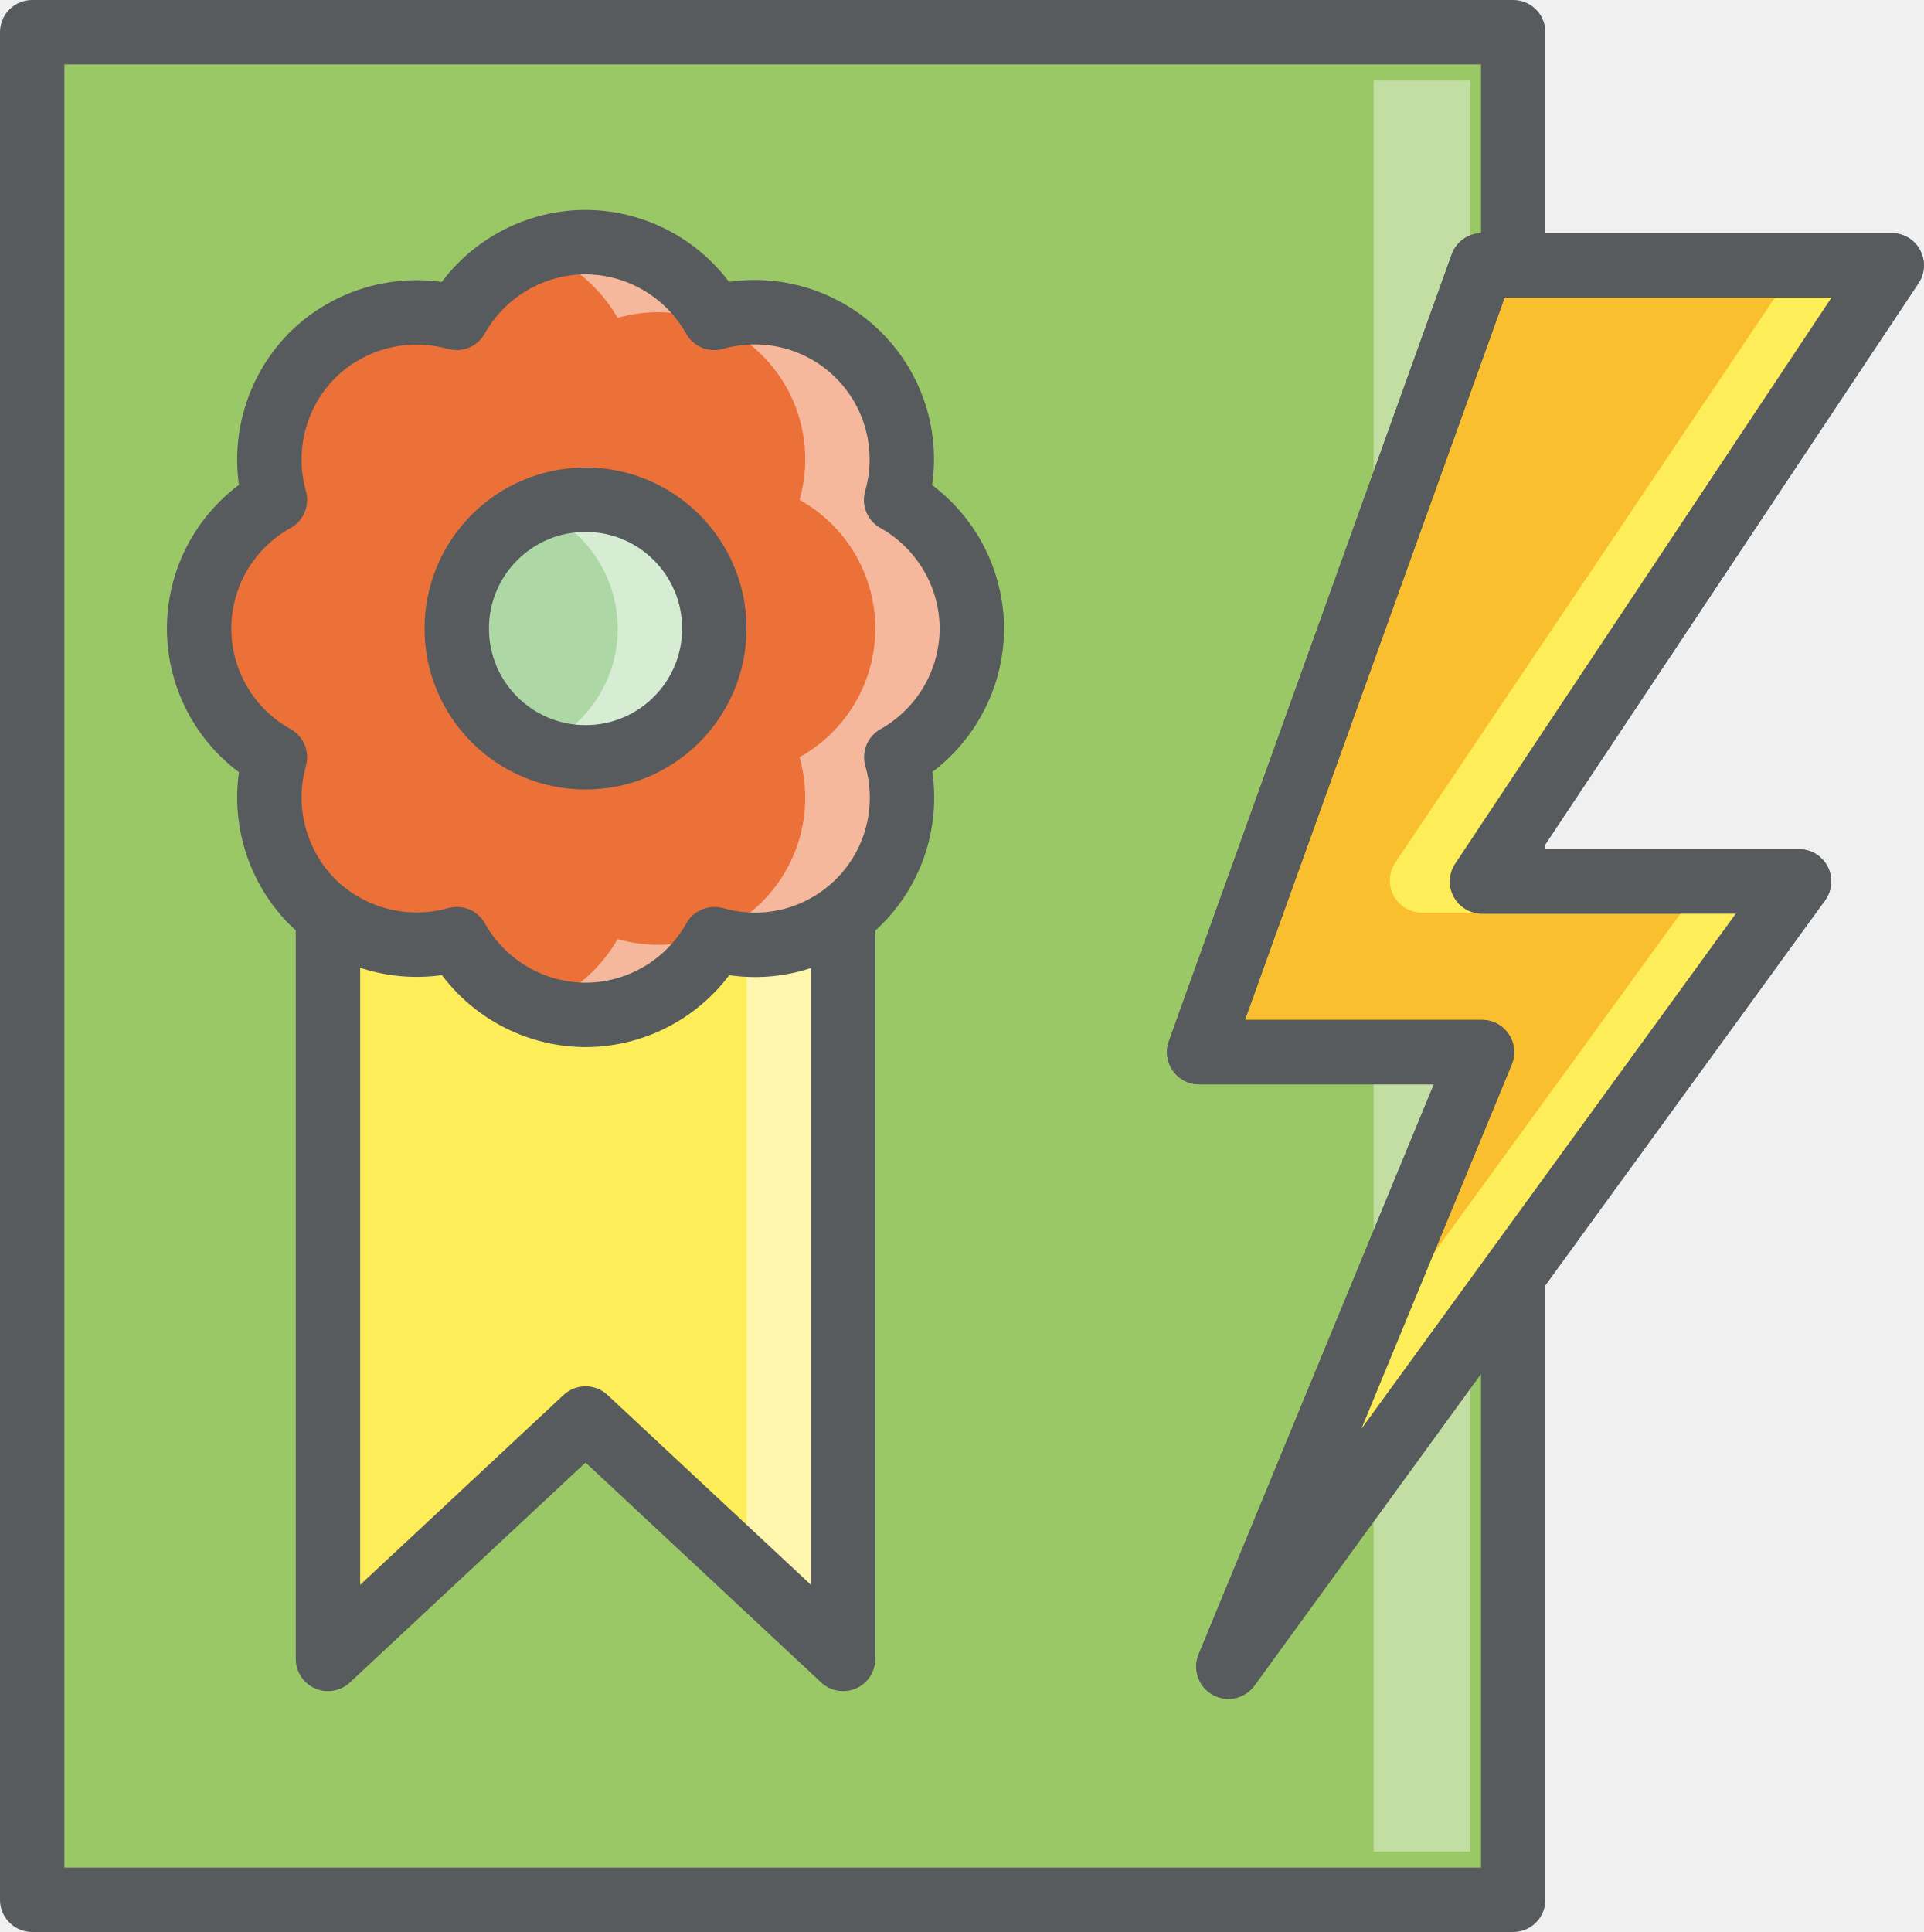
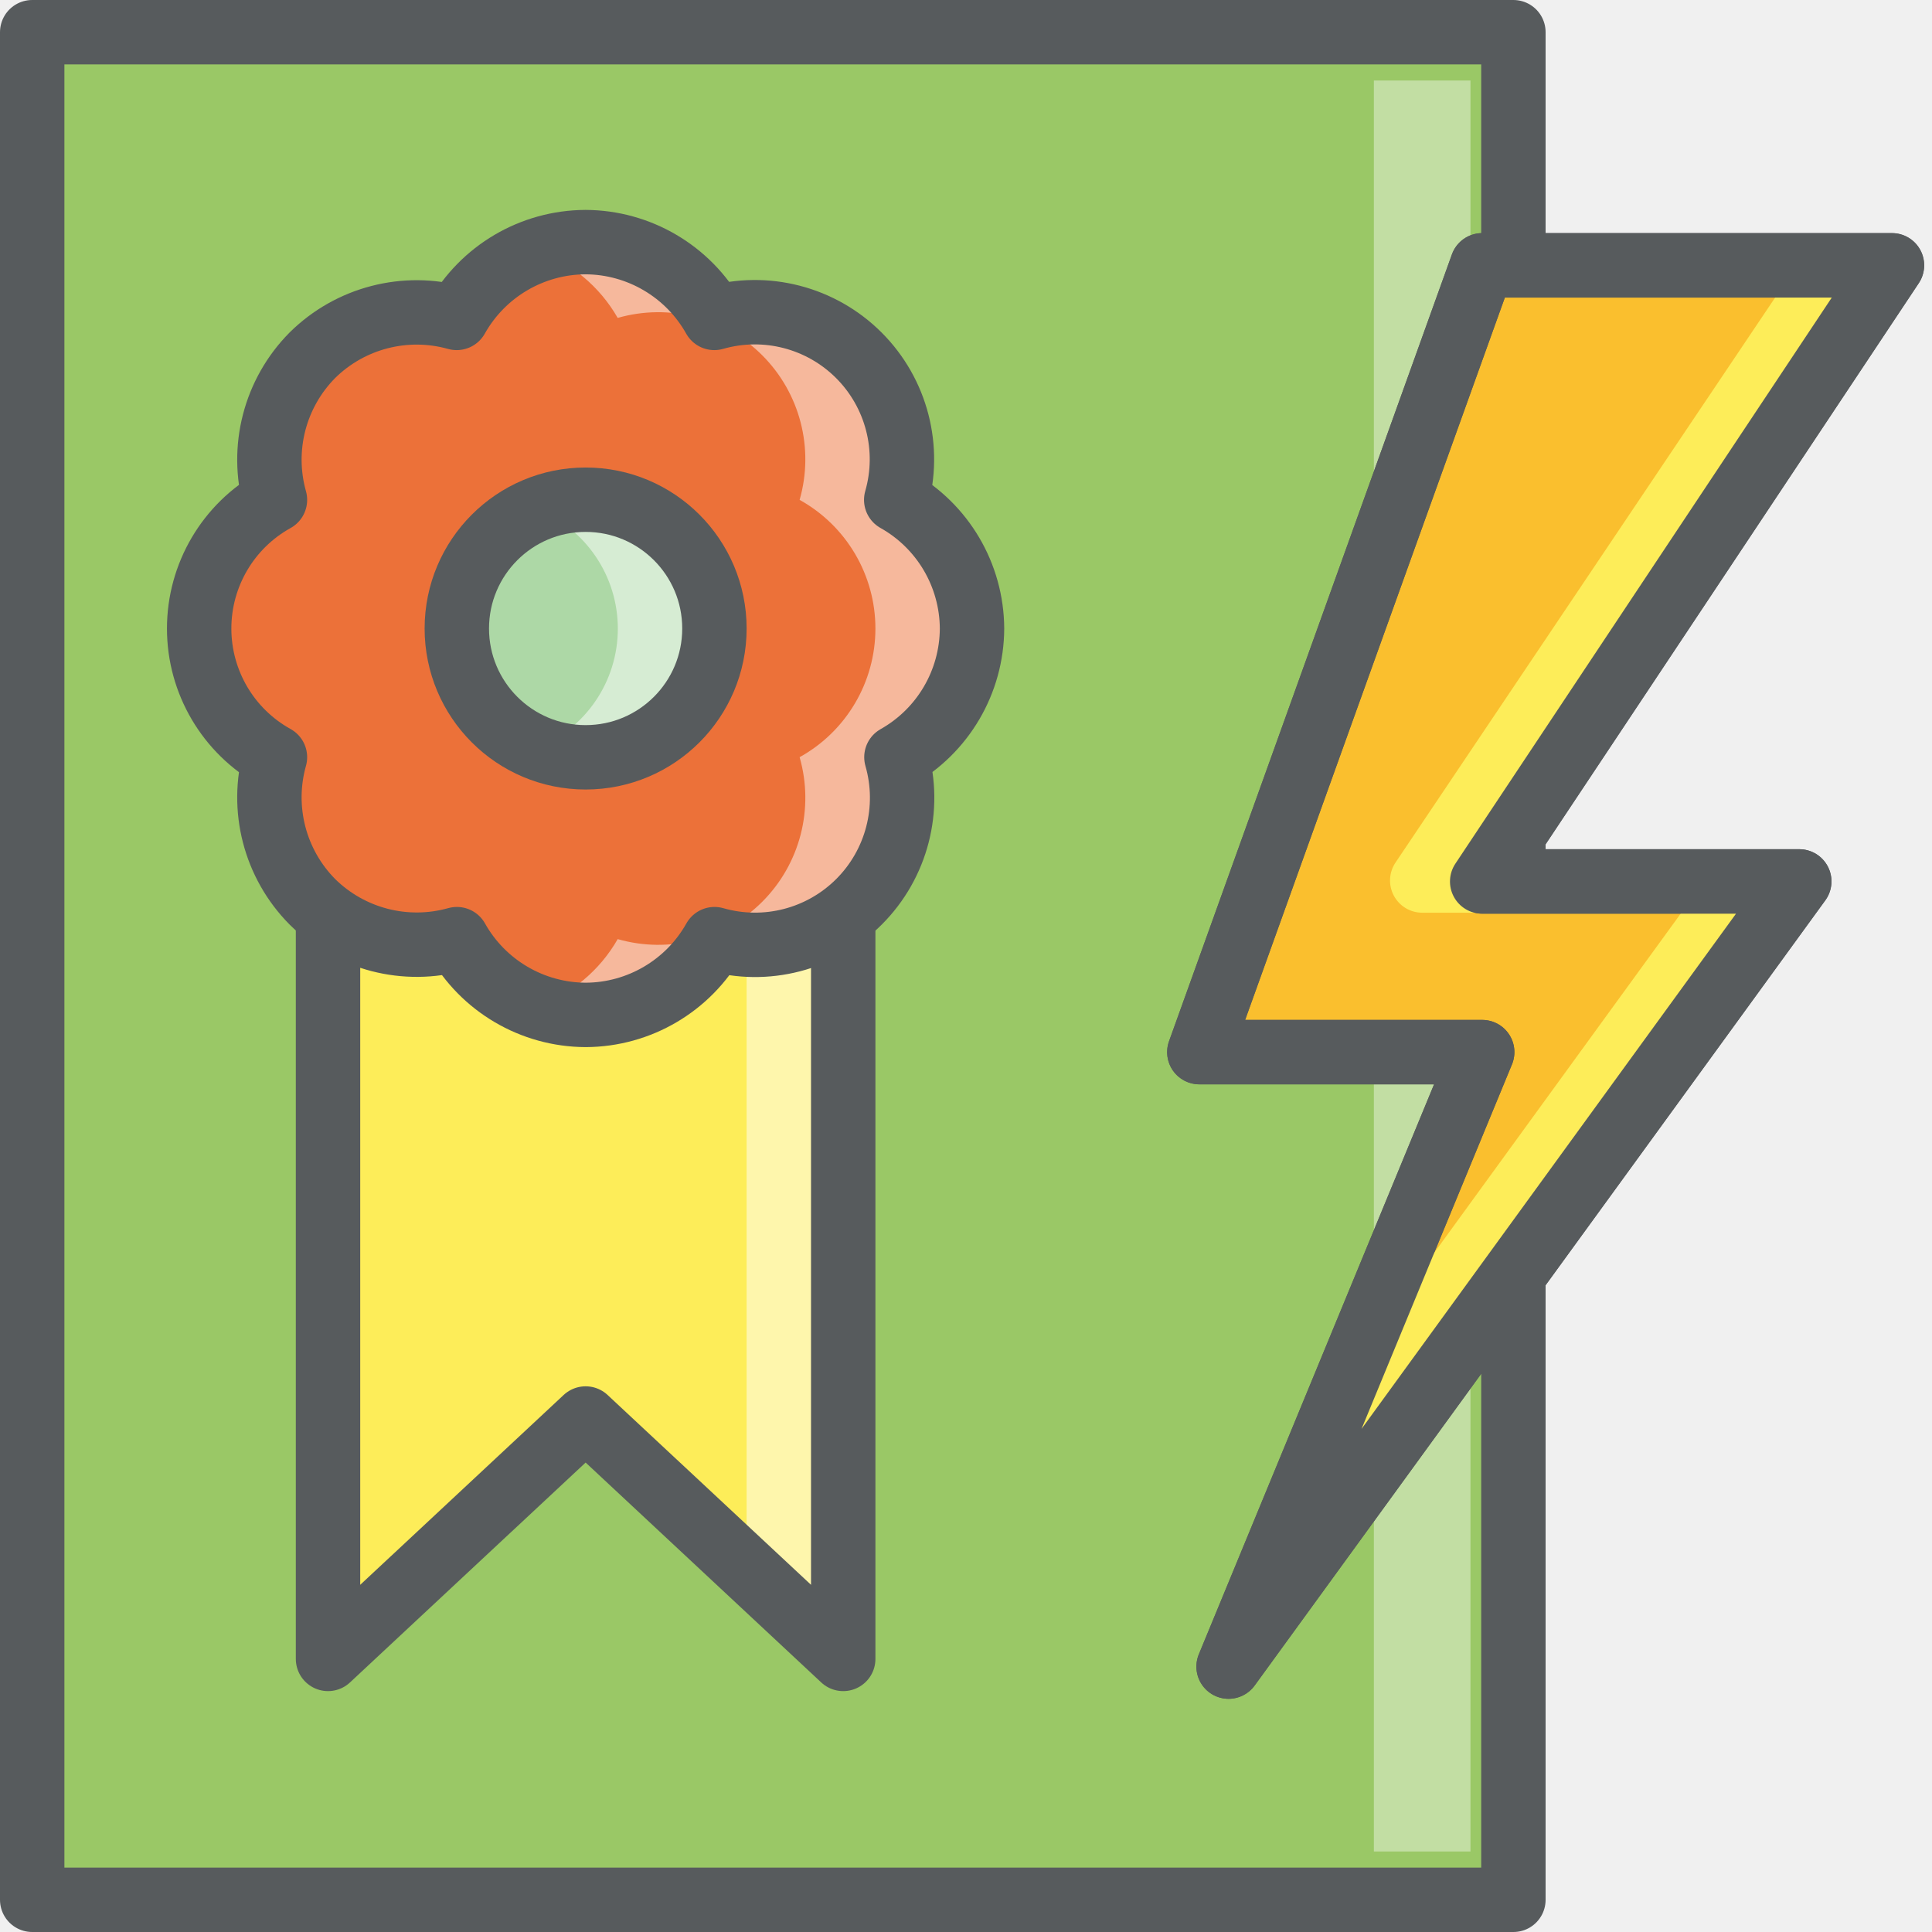
- <svg xmlns="http://www.w3.org/2000/svg" width="59.754" height="60" viewBox="0 0 59.754 60">
+ <svg xmlns="http://www.w3.org/2000/svg" width="60" height="60" viewBox="0 0 60 60">
  <defs>
    <style>.cls-1{isolation:isolate;}.cls-2{fill:#2dc1d7;}.cls-10,.cls-3,.cls-7{fill:#fff;}.cls-3{opacity:0.4;mix-blend-mode:lighten;}.cls-4{fill:#9ac866;}.cls-12,.cls-4,.cls-8{stroke:#575b5d;stroke-linecap:round;stroke-linejoin:round;stroke-width:2px;}.cls-5{fill:#fded59;}.cls-10,.cls-6{opacity:0.5;}.cls-8{fill:none;}.cls-9{fill:#ec7139;}.cls-11{fill:#add8a6;}.cls-12{fill:#fabf2e;}.cls-13{fill:#575b5d;}</style>
  </defs>
  <g class="cls-1">
    <g id="Layer_2" data-name="Layer 2">
      <g id="Stroke">
        <rect class="cls-2" x="1" y="0.519" width="46" height="58" />
        <rect class="cls-3" x="44" y="0.519" width="3" height="58" />
        <rect class="cls-4" x="1" y="1" width="46" height="58" />
        <polygon class="cls-5" points="26.187 19.52 10.187 19.519 10.187 51.519 18.187 44.053 26.187 51.519 26.187 19.52" />
        <g class="cls-6">
          <polygon class="cls-7" points="10.187 19.519 10.187 19.519 23.187 19.52 23.187 48.719 26.187 51.519 26.187 19.52 10.187 19.519" />
        </g>
        <polygon class="cls-8" points="26.187 19.52 10.187 19.519 10.187 51.519 18.187 44.053 26.187 51.519 26.187 19.52" />
        <path class="cls-9" d="M30.187,19.519a4.608,4.608,0,0,0-2.354-3.995,4.568,4.568,0,0,0-5.65-5.651,4.609,4.609,0,0,0-4-2.354h0a4.609,4.609,0,0,0-4,2.354A4.607,4.607,0,0,0,9.7,11.034h0a4.609,4.609,0,0,0-1.161,4.49,4.568,4.568,0,0,0,0,7.991A4.609,4.609,0,0,0,9.7,28.005h0a4.61,4.61,0,0,0,4.489,1.161,4.608,4.608,0,0,0,4,2.353h0a4.608,4.608,0,0,0,4-2.353,4.568,4.568,0,0,0,5.65-5.651A4.609,4.609,0,0,0,30.187,19.519Z" />
        <path class="cls-10" d="M30.187,19.519a4.608,4.608,0,0,0-2.354-3.995,4.568,4.568,0,0,0-5.65-5.651,4.609,4.609,0,0,0-4-2.354,4.469,4.469,0,0,0-1.5.267,4.67,4.67,0,0,1,2.5,2.087,4.568,4.568,0,0,1,5.65,5.651,4.568,4.568,0,0,1,0,7.991,4.567,4.567,0,0,1-5.65,5.65,4.667,4.667,0,0,1-2.5,2.088,4.493,4.493,0,0,0,1.5.266,4.607,4.607,0,0,0,4-2.354,4.567,4.567,0,0,0,5.65-5.65A4.609,4.609,0,0,0,30.187,19.519Z" />
        <circle class="cls-11" cx="18.187" cy="19.519" r="4" />
        <path class="cls-10" d="M18.187,15.519a3.984,3.984,0,0,0-1.5.3,3.993,3.993,0,0,1,0,7.407,4,4,0,1,0,1.5-7.7Z" />
        <circle class="cls-8" cx="18.187" cy="19.519" r="4" />
        <path class="cls-8" d="M30.187,19.519a4.608,4.608,0,0,0-2.354-3.995,4.568,4.568,0,0,0-5.65-5.651,4.609,4.609,0,0,0-4-2.354h0a4.609,4.609,0,0,0-4,2.354A4.607,4.607,0,0,0,9.7,11.034h0a4.609,4.609,0,0,0-1.161,4.49,4.568,4.568,0,0,0,0,7.991A4.609,4.609,0,0,0,9.7,28.005h0a4.61,4.61,0,0,0,4.489,1.161,4.608,4.608,0,0,0,4,2.353h0a4.608,4.608,0,0,0,4-2.353,4.568,4.568,0,0,0,5.65-5.651A4.609,4.609,0,0,0,30.187,19.519Z" />
        <rect class="cls-3" x="42.667" y="2.5" width="3" height="55" />
        <polygon class="cls-12" points="58.754 8.242 46.031 8.242 37.246 32.674 46.031 32.674 38.155 51.758 55.876 27.373 46.031 27.373 58.754 8.242" />
        <path class="cls-5" d="M46.291,28.345,58.3,8.242H55.8L43.339,26.787a1,1,0,0,0,.83,1.558Z" />
        <polygon class="cls-5" points="40.987 43.797 37.701 51.758 55.422 27.374 52.922 27.374 40.987 43.797" />
        <path class="cls-13" d="M38.155,52.758a1,1,0,0,1-.924-1.382l7.305-17.7H37.247a1,1,0,0,1-.941-1.338L45.09,7.9a1,1,0,0,1,.941-.662H58.753A1,1,0,0,1,59.586,8.8L47.9,26.373h7.979a1,1,0,0,1,.809,1.588L38.964,52.346A1,1,0,0,1,38.155,52.758Zm.514-21.083h7.362a1,1,0,0,1,.924,1.382L42.284,44.376l11.629-16H46.031a1,1,0,0,1-.833-1.554L56.887,9.242H46.734Z" />
      </g>
    </g>
  </g>
</svg>
